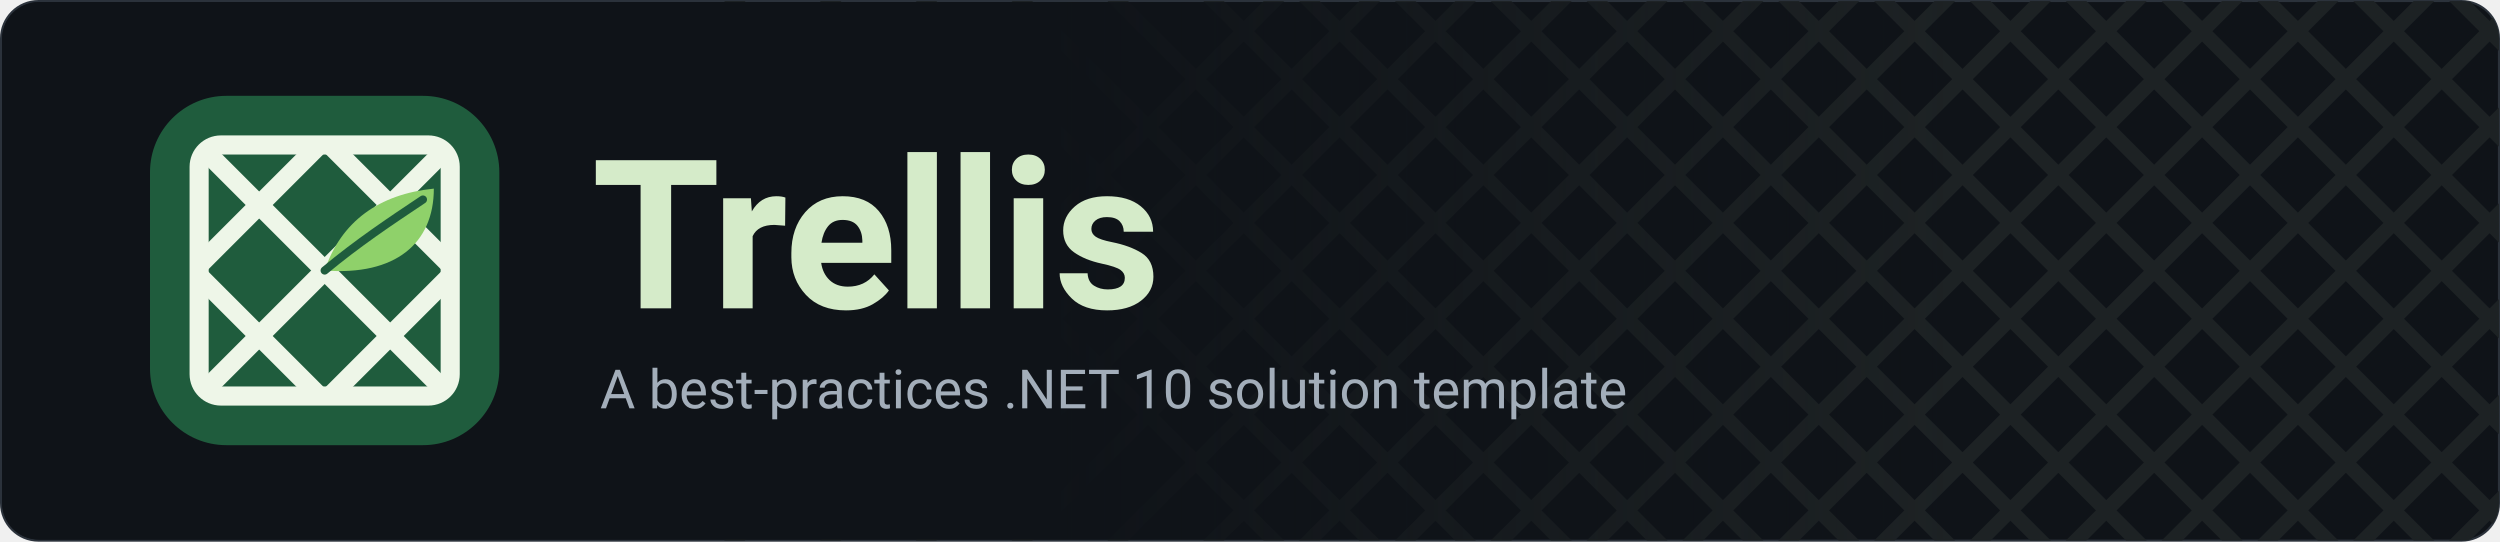
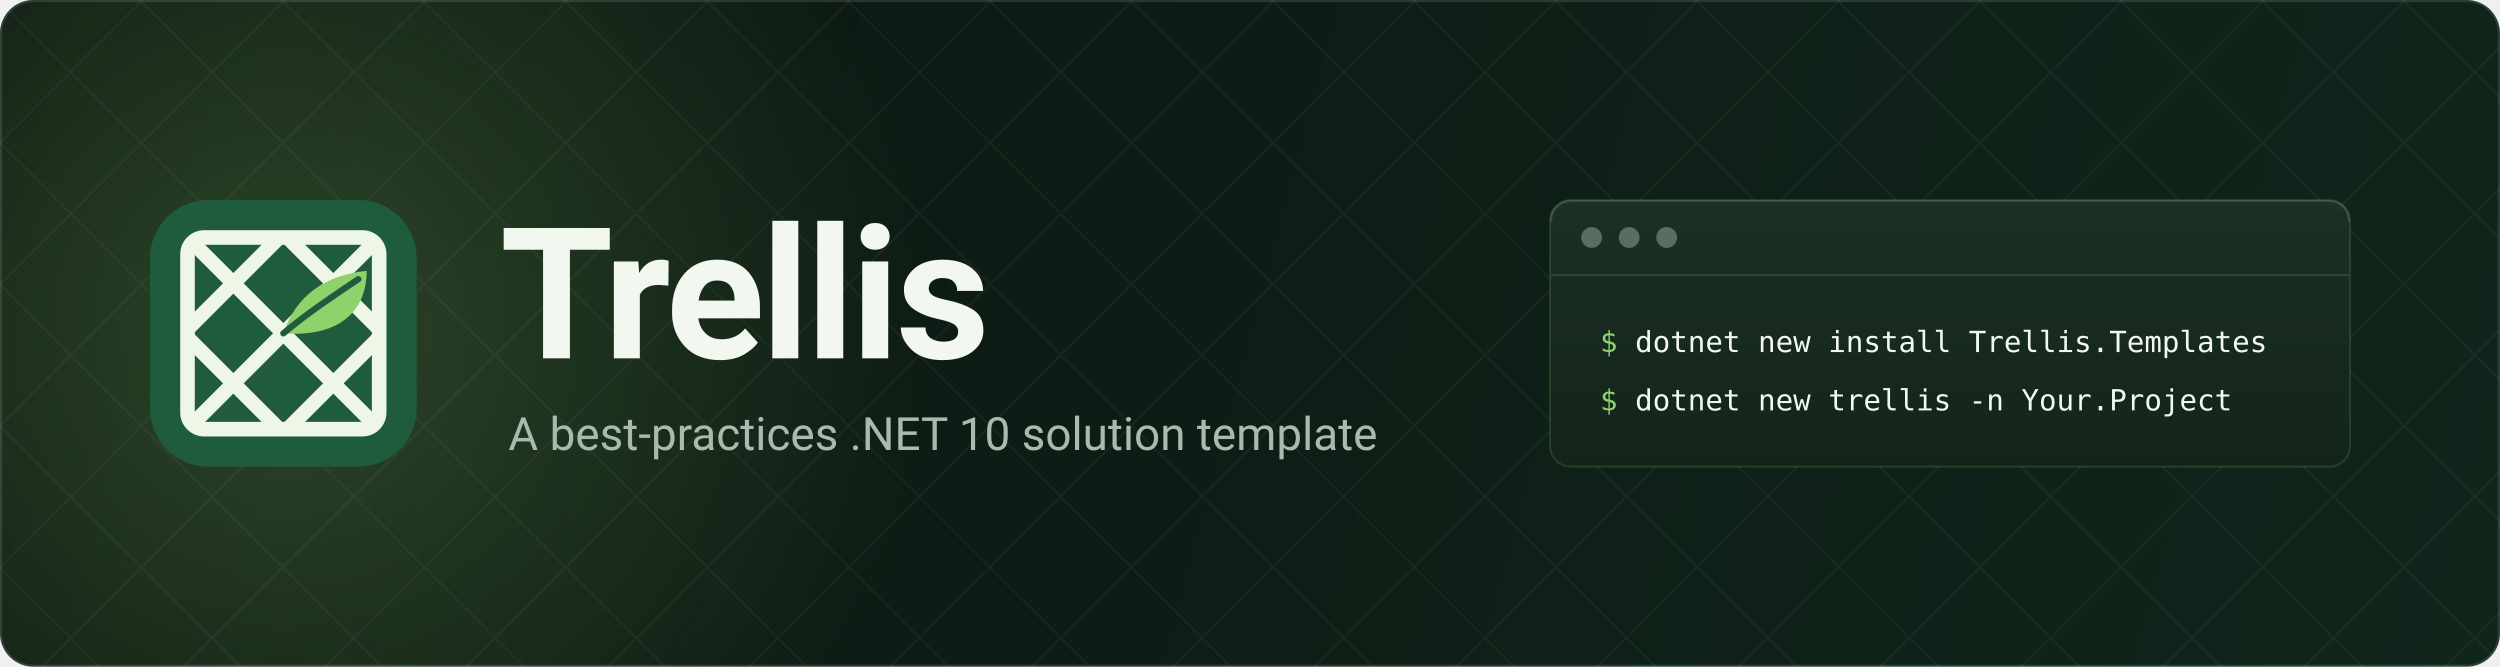
- <svg xmlns="http://www.w3.org/2000/svg" width="1200" height="260" viewBox="0 0 1200 260" role="img" aria-labelledby="title desc">
+ <svg xmlns="http://www.w3.org/2000/svg" width="1200" height="320" viewBox="0 0 1200 320" role="img" aria-labelledby="title desc">
  <style>
-     .s100w700 { font-family: ui-sans-serif, -apple-system, "Segoe UI", Roboto, Helvetica, Arial, sans-serif; font-size: 100px; font-weight: 700 }
-     .s26 { font-family: ui-sans-serif, -apple-system, "Segoe UI", Roboto, Helvetica, Arial, sans-serif; font-size: 26px; font-weight: 400 }
+     .m14 { font-family: ui-monospace, SFMono-Regular, Menlo, Consolas, monospace; font-size: 14px; font-weight: 400 }
+     .s22 { font-family: ui-sans-serif, -apple-system, "Segoe UI", Roboto, Helvetica, Arial, sans-serif; font-size: 22px; font-weight: 400 }
+     .s88w700 { font-family: ui-sans-serif, -apple-system, "Segoe UI", Roboto, Helvetica, Arial, sans-serif; font-size: 88px; font-weight: 700 }
  </style>
  <defs>
-     <clipPath id="banner-clip">
-       <rect x="0.5" y="0.5" width="1199" height="259" rx="18" />
-     </clipPath>
-     <linearGradient id="banner-fade" x1="0" x2="1" y1="0" y2="0">
-       <stop offset="0.42" stop-color="#0f1318" />
-       <stop offset="0.78" stop-color="#0f1318" stop-opacity="0" />
+     <linearGradient id="stage" gradientUnits="userSpaceOnUse" x1="0" y1="0" x2="1200" y2="320">
+       <stop offset="0" stop-color="#0b1510" />
+       <stop offset="1" stop-color="#10261b" />
+     </linearGradient>
+     <radialGradient id="glow" gradientUnits="userSpaceOnUse" cx="136" cy="160" r="520">
+       <stop offset="0" stop-color="#8fd16a" stop-opacity="0.25" />
+       <stop offset="0.6" stop-color="#8fd16a" stop-opacity="0" />
+     </radialGradient>
+     <pattern id="stage-lattice" width="48" height="48" patternUnits="userSpaceOnUse" patternTransform="rotate(45)">
+       <path d="M0 0.5 H48 M0.5 0 V48" fill="none" stroke="#ffffff" stroke-opacity="0.04" stroke-width="1" />
+     </pattern>
+     <linearGradient id="terminal" x1="0" y1="0" x2="0" y2="1">
+       <stop offset="0" stop-color="#1c3026" />
+       <stop offset="1" stop-color="#132419" />
    </linearGradient>
  </defs>
-   <rect x="0.5" y="0.5" width="1199" height="259" rx="18" fill="#0f1318" stroke="#2b323b" stroke-width="1" />
-   <g clip-path="url(#banner-clip)">
-     <path d="M332 -20 L632 280 M632 -20 L332 280 M378 -20 L678 280 M678 -20 L378 280 M424 -20 L724 280 M724 -20 L424 280 M470 -20 L770 280 M770 -20 L470 280 M516 -20 L816 280 M816 -20 L516 280 M562 -20 L862 280 M862 -20 L562 280 M608 -20 L908 280 M908 -20 L608 280 M654 -20 L954 280 M954 -20 L654 280 M700 -20 L1000 280 M1000 -20 L700 280 M746 -20 L1046 280 M1046 -20 L746 280 M792 -20 L1092 280 M1092 -20 L792 280 M838 -20 L1138 280 M1138 -20 L838 280 M884 -20 L1184 280 M1184 -20 L884 280 M930 -20 L1230 280 M1230 -20 L930 280 M976 -20 L1276 280 M1276 -20 L976 280 M1022 -20 L1322 280 M1322 -20 L1022 280 M1068 -20 L1368 280 M1368 -20 L1068 280 M1114 -20 L1414 280 M1414 -20 L1114 280 M1160 -20 L1460 280 M1460 -20 L1160 280 M1206 -20 L1506 280 M1506 -20 L1206 280 M1252 -20 L1552 280 M1552 -20 L1252 280 M1298 -20 L1598 280 M1598 -20 L1298 280 M1344 -20 L1644 280 M1644 -20 L1344 280 M1390 -20 L1690 280 M1690 -20 L1390 280" stroke="#1d2224" stroke-width="7" fill="none" />
-   </g>
-   <rect x="1" y="1" width="1198" height="258" rx="18" fill="url(#banner-fade)" />
-   <g transform="translate(72 46) scale(1.31)">
+   <rect x="0" y="0" width="1200" height="320" rx="16" fill="url(#stage)" />
+   <rect x="0" y="0" width="1200" height="320" rx="16" fill="url(#glow)" />
+   <rect x="0" y="0" width="1200" height="320" rx="16" fill="url(#stage-lattice)" />
+   <rect x="0.5" y="0.5" width="1199" height="319" rx="15.5" fill="none" stroke="#ffffff" stroke-width="1" stroke-opacity="0.12" />
+   <g transform="translate(72 96) scale(1)">
    <defs>
      <clipPath id="trellis-mark-frame">
        <rect x="18" y="18" width="92" height="92" rx="8" />
      </clipPath>
    </defs>
    <rect width="128" height="128" rx="28" fill="#1F5C3D" />
    <g clip-path="url(#trellis-mark-frame)" stroke="#EEF6E8" stroke-width="7" fill="none">
      <path d="M-20 100 L100 -20 M-20 148 L148 -20 M28 148 L148 28" />
      <path d="M-20 -68 L148 100 M-20 -20 L148 148 M-20 28 L148 196" />
    </g>
    <rect x="18" y="18" width="92" height="92" rx="8" fill="none" stroke="#EEF6E8" stroke-width="7" />
    <path d="M64 64 C 70 46, 84 36, 104 34 C 104 54, 90 66, 64 64 Z" fill="#8FD16A" />
    <path d="M64 64 C 76 54, 88 46, 100 38" stroke="#1F5C3D" stroke-width="3" fill="none" stroke-linecap="round" />
  </g>
-   <text class="s100w700" x="284" y="148" fill="#d5ebc9" letter-spacing="-1">Trellis</text>
-   <text class="s26" x="288" y="196" fill="#a3aeba">A best-practices .NET 10 solution template</text>
+   <text class="s88w700" x="240" y="172" fill="#f2f7f0" letter-spacing="-1.76">Trellis</text>
+   <text class="s22" x="244" y="216" fill="#a9bbae">A best-practices .NET 10 solution template</text>
+   <rect x="744" y="96" width="384" height="128" rx="10" fill="url(#terminal)" stroke="#8fd16a" stroke-width="1" stroke-opacity="0.16" />
+   <path d="M744.5 106 A9.5 9.5 0 0 1 754 96.5 H1118 A9.5 9.5 0 0 1 1127.5 106" fill="none" stroke="#ffffff" stroke-width="1" stroke-opacity="0.12" stroke-linecap="round" stroke-linejoin="round" />
+   <circle cx="764" cy="114" r="5" fill="#a9bbae" fill-opacity="0.45" />
+   <circle cx="782" cy="114" r="5" fill="#a9bbae" fill-opacity="0.45" />
+   <circle cx="800" cy="114" r="5" fill="#a9bbae" fill-opacity="0.45" />
+   <line x1="745" y1="132" x2="1127" y2="132" stroke="#8fd16a" stroke-width="1" stroke-linecap="round" stroke-opacity="0.16" />
+   <text class="m14" x="768" y="169" fill="#8fd16a">$ <tspan class="m14" fill="#f2f7f0">dotnet new install Trellis.Templates</tspan>
+   </text>
+   <text class="m14" x="768" y="197" fill="#8fd16a">$ <tspan class="m14" fill="#f2f7f0">dotnet new trellis -n Your.Project</tspan>
+   </text>
</svg>
